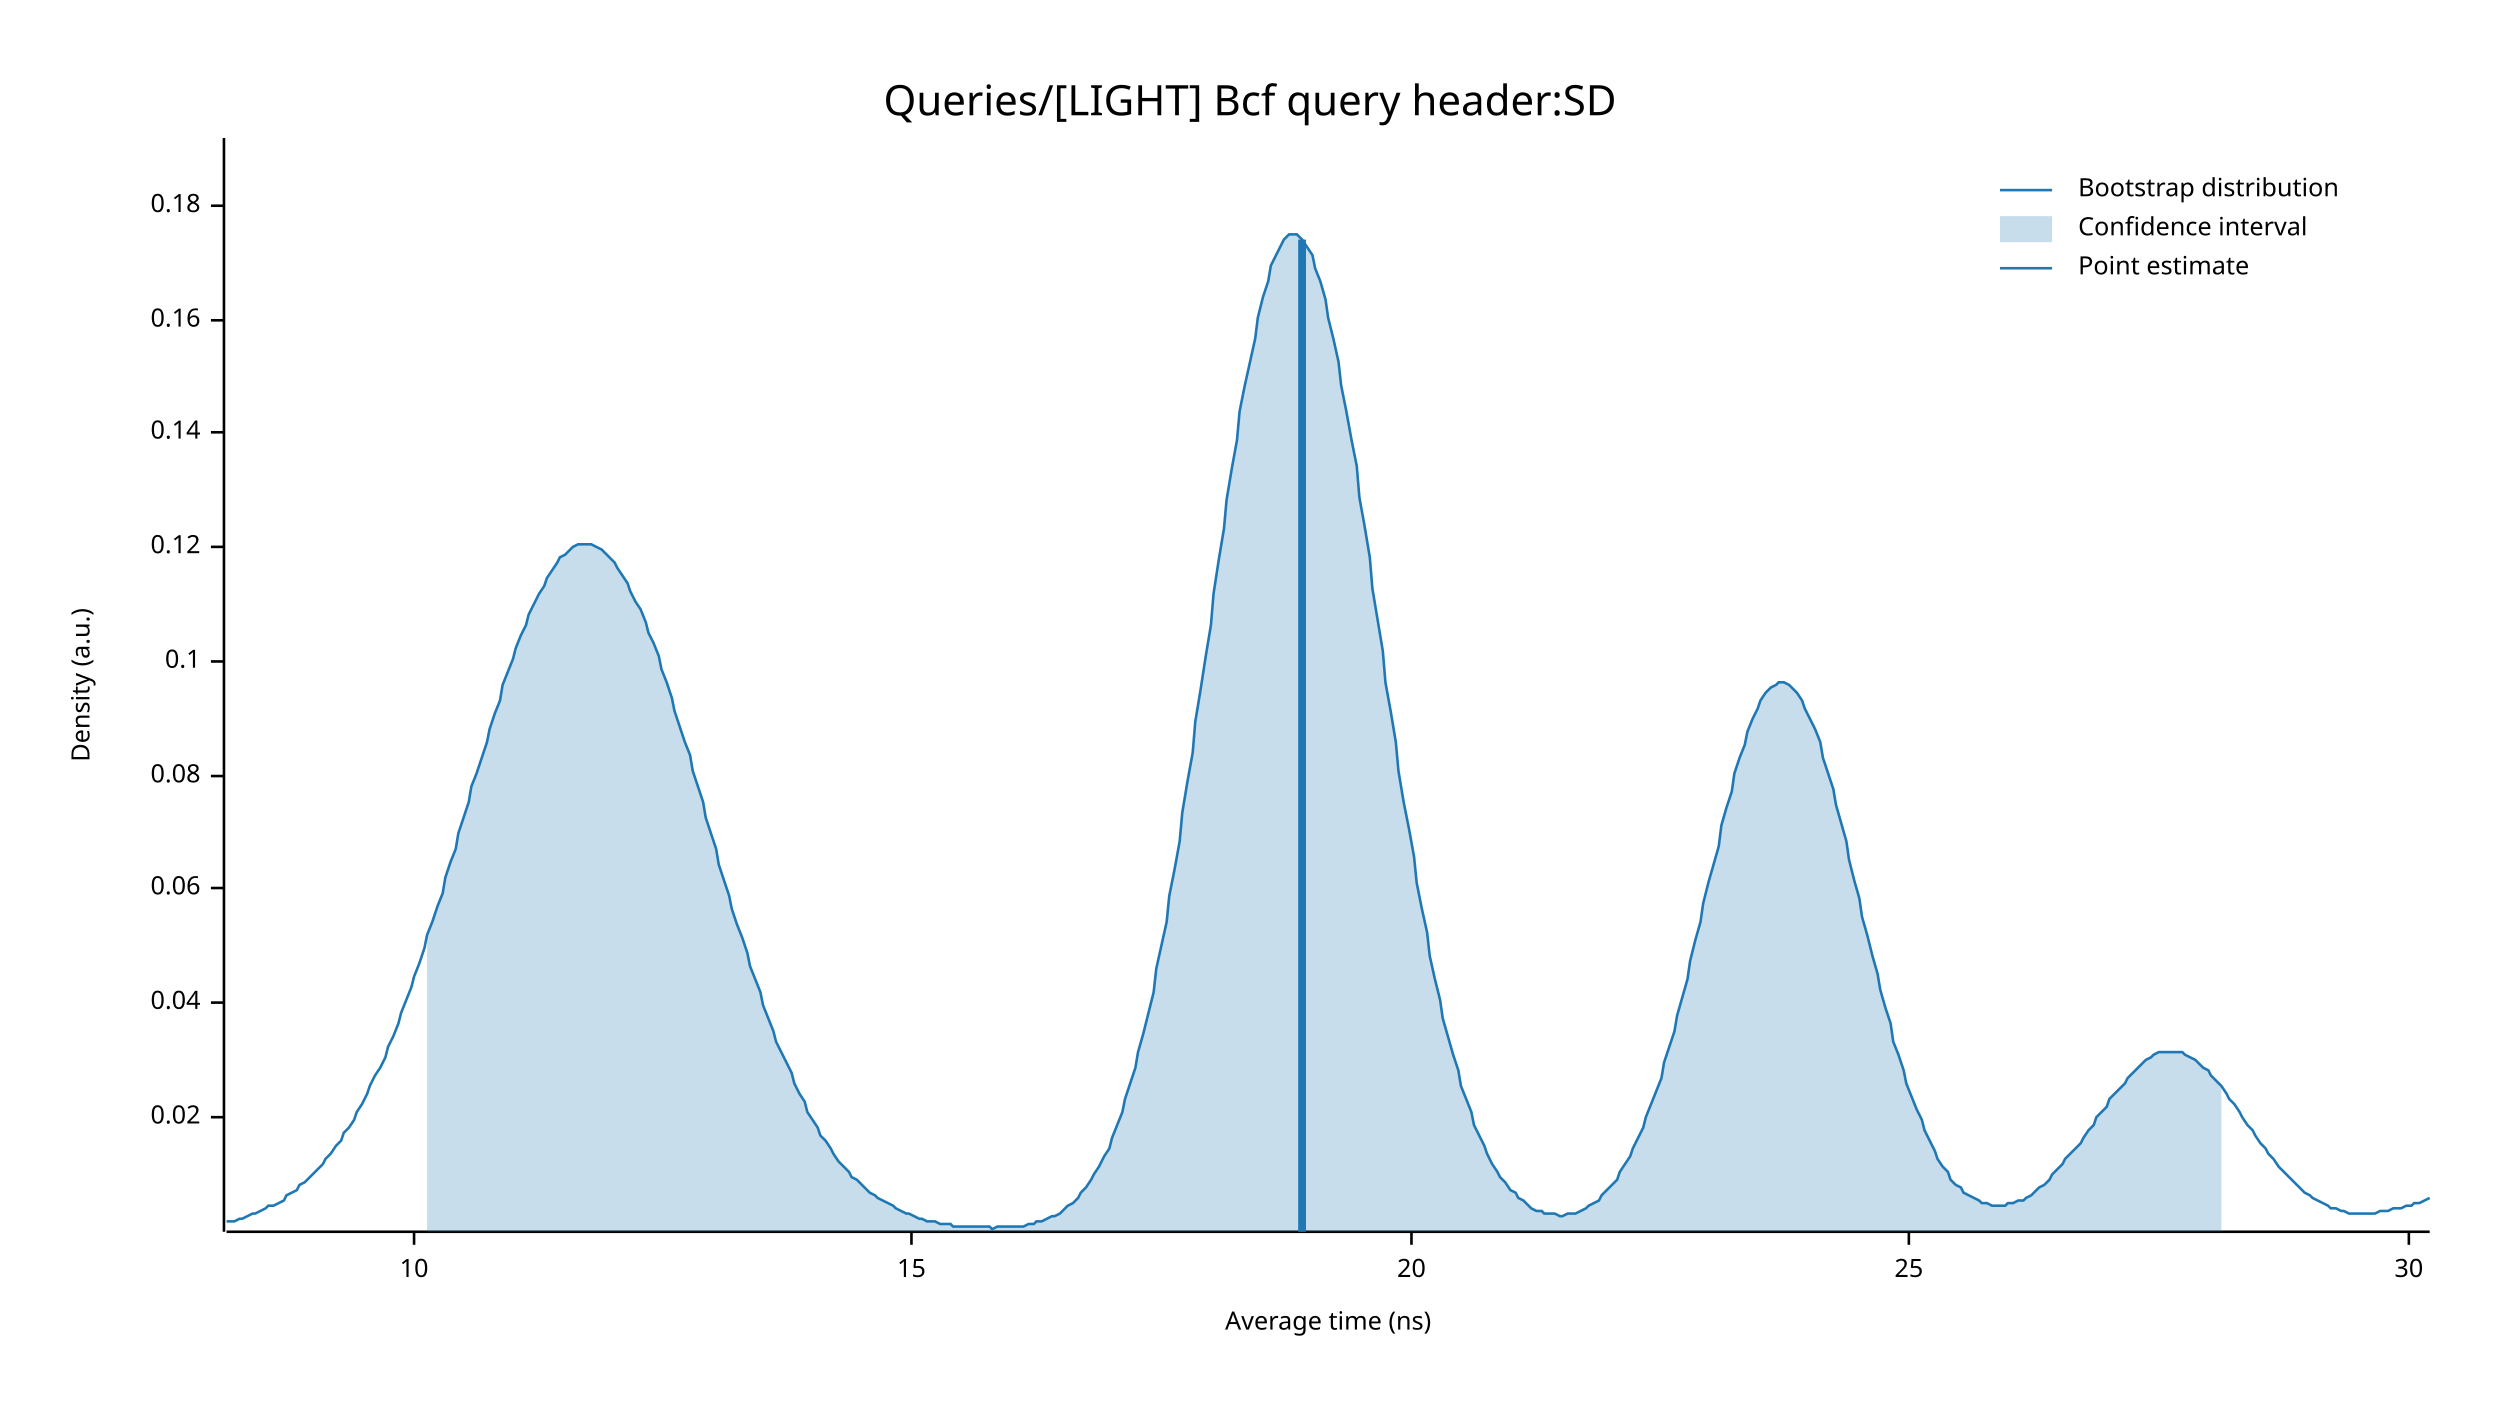
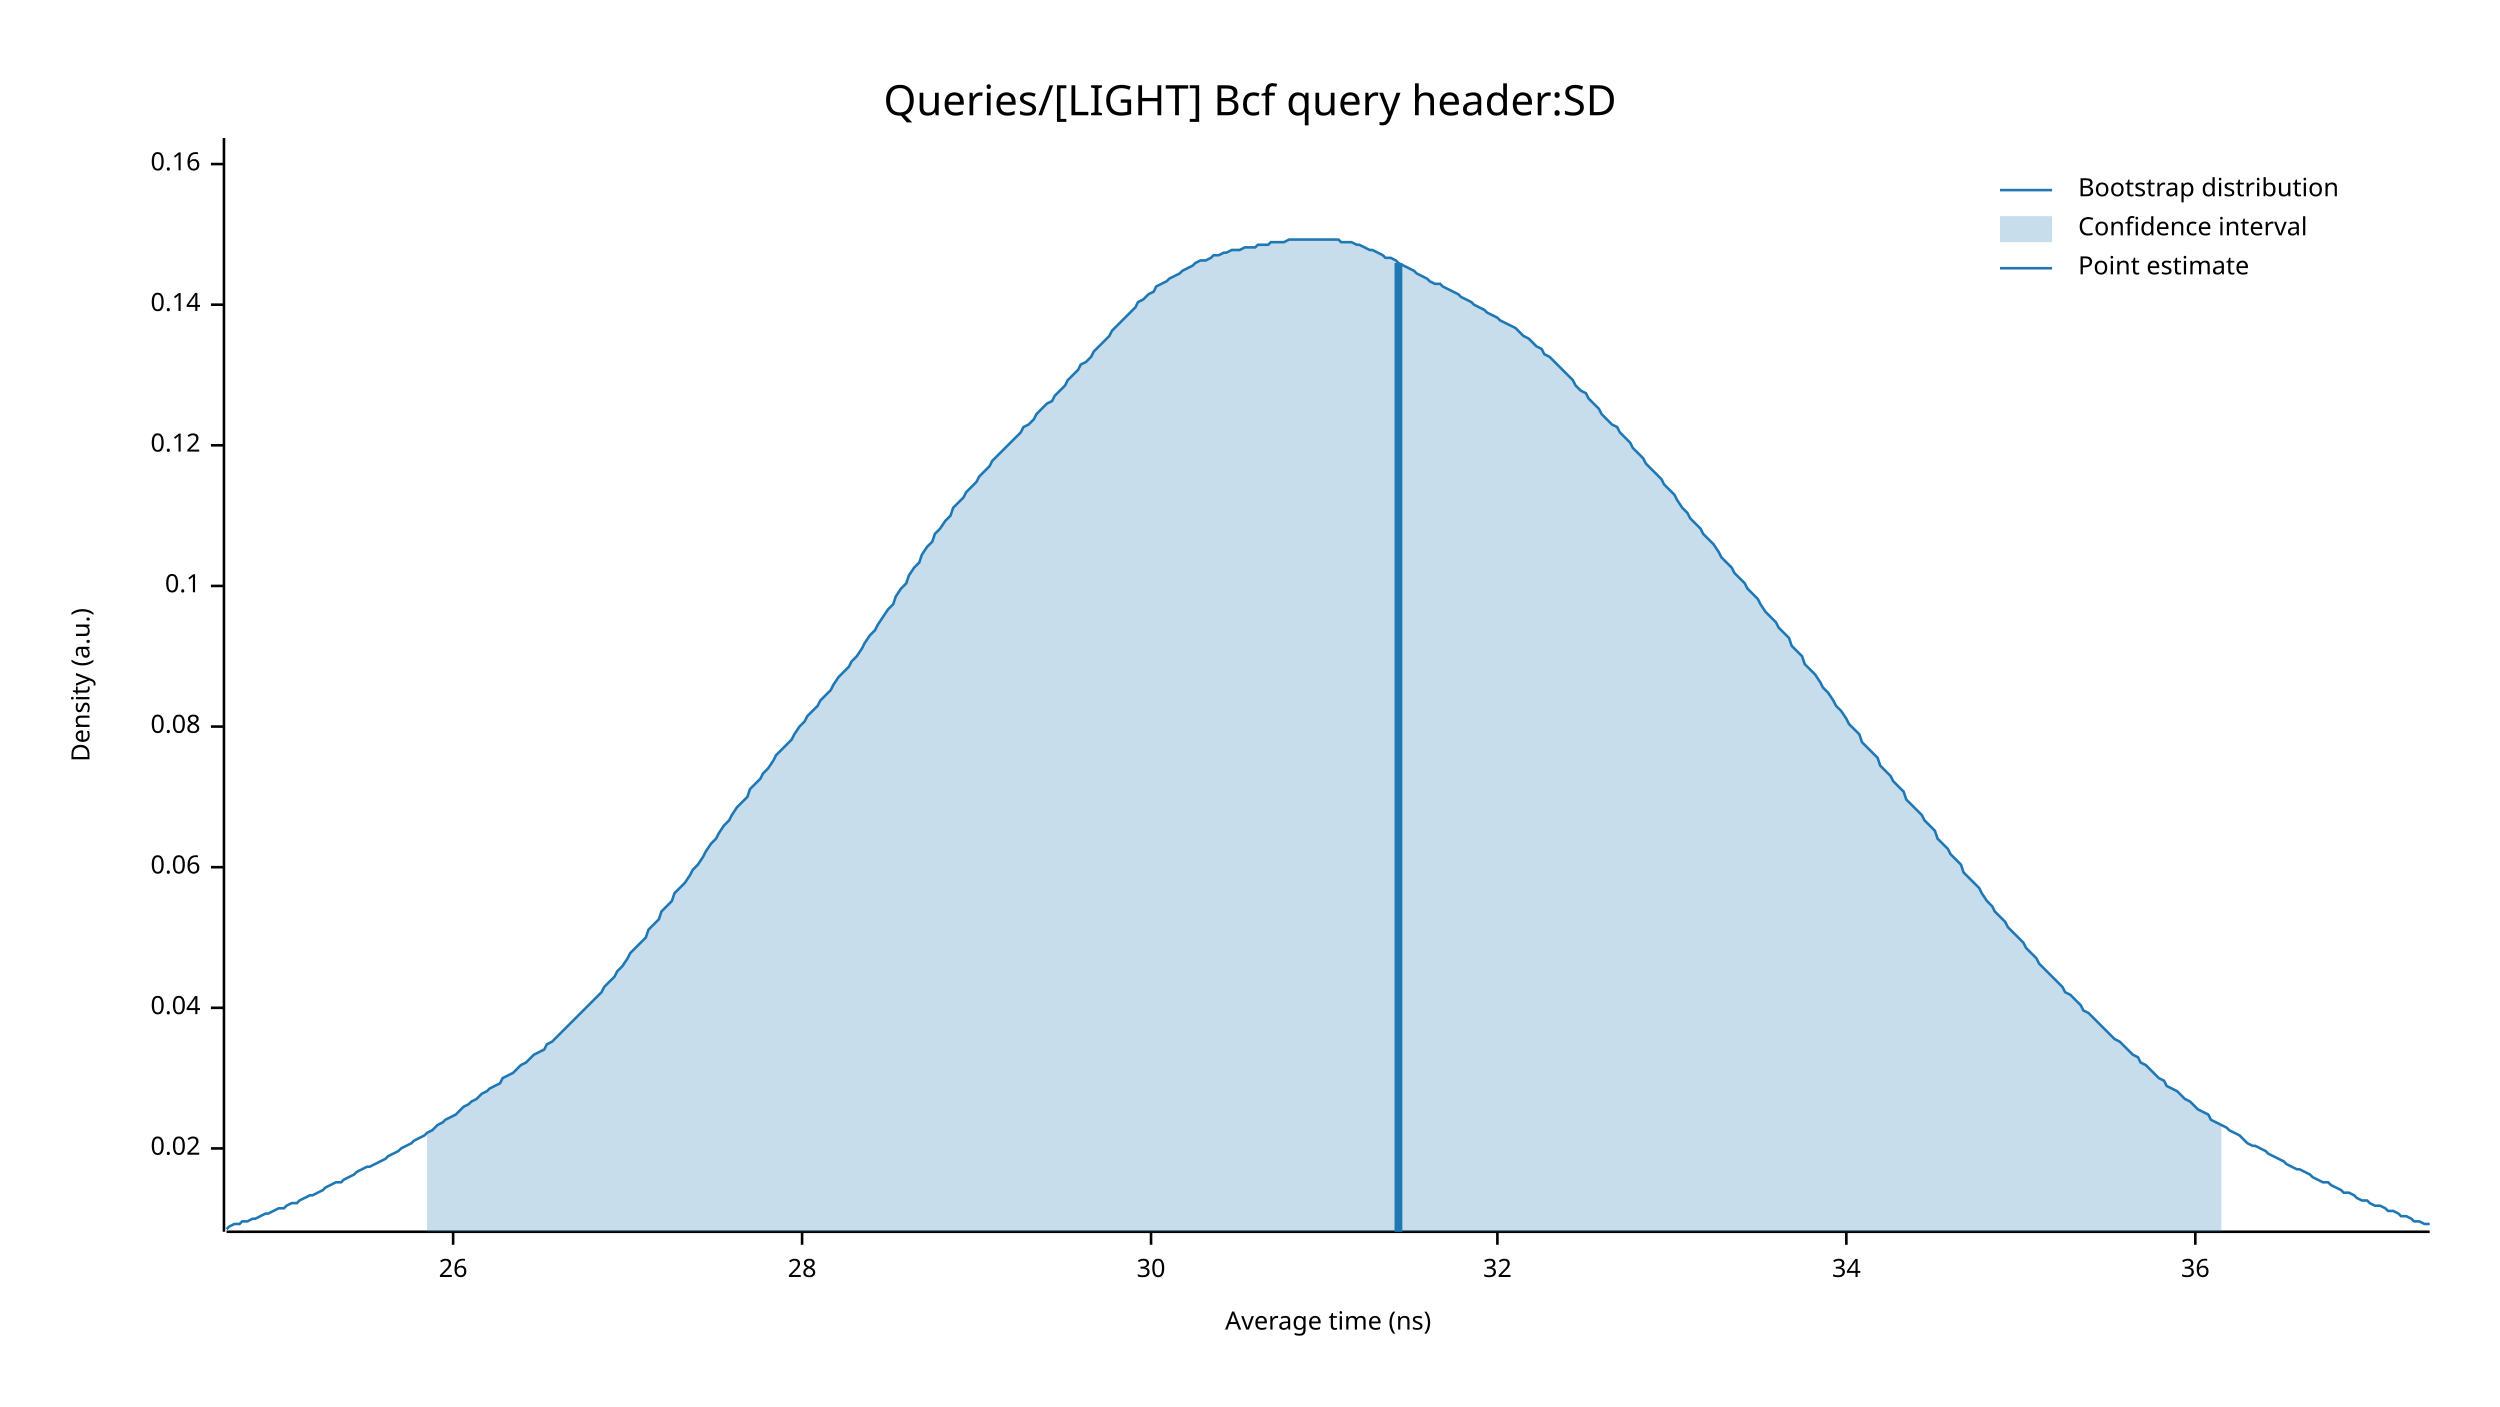
<svg xmlns="http://www.w3.org/2000/svg" width="960" height="540" viewBox="0 0 960 540">
  <text x="480" y="32" dy="0.76em" text-anchor="middle" font-family="sans-serif" font-size="16.129" opacity="1" fill="#000000">
Queries/[LIGHT] Bcf query header:SD
</text>
  <text x="27" y="263" dy="0.76em" text-anchor="middle" font-family="sans-serif" font-size="9.677" opacity="1" fill="#000000" transform="rotate(270, 27, 263)">
Density (a.u.)
</text>
  <text x="510" y="513" dy="-0.5ex" text-anchor="middle" font-family="sans-serif" font-size="9.677" opacity="1" fill="#000000">
Average time (ns)
</text>
  <polyline fill="none" opacity="1" stroke="#000000" stroke-width="1" points="86,53 86,473 " />
-   <text x="77" y="429" dy="0.5ex" text-anchor="end" font-family="sans-serif" font-size="9.677" opacity="1" fill="#000000">
+   <text x="77" y="441" dy="0.5ex" text-anchor="end" font-family="sans-serif" font-size="9.677" opacity="1" fill="#000000">
0.02
</text>
-   <polyline fill="none" opacity="1" stroke="#000000" stroke-width="1" points="81,429 86,429 " />
-   <text x="77" y="385" dy="0.5ex" text-anchor="end" font-family="sans-serif" font-size="9.677" opacity="1" fill="#000000">
+   <polyline fill="none" opacity="1" stroke="#000000" stroke-width="1" points="81,441 86,441 " />
+   <text x="77" y="387" dy="0.5ex" text-anchor="end" font-family="sans-serif" font-size="9.677" opacity="1" fill="#000000">
0.04
</text>
-   <polyline fill="none" opacity="1" stroke="#000000" stroke-width="1" points="81,385 86,385 " />
-   <text x="77" y="341" dy="0.5ex" text-anchor="end" font-family="sans-serif" font-size="9.677" opacity="1" fill="#000000">
+   <polyline fill="none" opacity="1" stroke="#000000" stroke-width="1" points="81,387 86,387 " />
+   <text x="77" y="333" dy="0.5ex" text-anchor="end" font-family="sans-serif" font-size="9.677" opacity="1" fill="#000000">
0.06
</text>
-   <polyline fill="none" opacity="1" stroke="#000000" stroke-width="1" points="81,341 86,341 " />
-   <text x="77" y="298" dy="0.5ex" text-anchor="end" font-family="sans-serif" font-size="9.677" opacity="1" fill="#000000">
+   <polyline fill="none" opacity="1" stroke="#000000" stroke-width="1" points="81,333 86,333 " />
+   <text x="77" y="279" dy="0.5ex" text-anchor="end" font-family="sans-serif" font-size="9.677" opacity="1" fill="#000000">
0.08
</text>
-   <polyline fill="none" opacity="1" stroke="#000000" stroke-width="1" points="81,298 86,298 " />
-   <text x="77" y="254" dy="0.5ex" text-anchor="end" font-family="sans-serif" font-size="9.677" opacity="1" fill="#000000">
+   <polyline fill="none" opacity="1" stroke="#000000" stroke-width="1" points="81,279 86,279 " />
+   <text x="77" y="225" dy="0.5ex" text-anchor="end" font-family="sans-serif" font-size="9.677" opacity="1" fill="#000000">
0.1
</text>
-   <polyline fill="none" opacity="1" stroke="#000000" stroke-width="1" points="81,254 86,254 " />
-   <text x="77" y="210" dy="0.5ex" text-anchor="end" font-family="sans-serif" font-size="9.677" opacity="1" fill="#000000">
+   <polyline fill="none" opacity="1" stroke="#000000" stroke-width="1" points="81,225 86,225 " />
+   <text x="77" y="171" dy="0.5ex" text-anchor="end" font-family="sans-serif" font-size="9.677" opacity="1" fill="#000000">
0.12
</text>
-   <polyline fill="none" opacity="1" stroke="#000000" stroke-width="1" points="81,210 86,210 " />
-   <text x="77" y="166" dy="0.5ex" text-anchor="end" font-family="sans-serif" font-size="9.677" opacity="1" fill="#000000">
+   <polyline fill="none" opacity="1" stroke="#000000" stroke-width="1" points="81,171 86,171 " />
+   <text x="77" y="117" dy="0.5ex" text-anchor="end" font-family="sans-serif" font-size="9.677" opacity="1" fill="#000000">
0.14
</text>
-   <polyline fill="none" opacity="1" stroke="#000000" stroke-width="1" points="81,166 86,166 " />
-   <text x="77" y="123" dy="0.5ex" text-anchor="end" font-family="sans-serif" font-size="9.677" opacity="1" fill="#000000">
+   <polyline fill="none" opacity="1" stroke="#000000" stroke-width="1" points="81,117 86,117 " />
+   <text x="77" y="63" dy="0.5ex" text-anchor="end" font-family="sans-serif" font-size="9.677" opacity="1" fill="#000000">
0.16
</text>
-   <polyline fill="none" opacity="1" stroke="#000000" stroke-width="1" points="81,123 86,123 " />
-   <text x="77" y="79" dy="0.5ex" text-anchor="end" font-family="sans-serif" font-size="9.677" opacity="1" fill="#000000">
- 0.18
+   <polyline fill="none" opacity="1" stroke="#000000" stroke-width="1" points="81,63 86,63 " />
+   <polyline fill="none" opacity="1" stroke="#000000" stroke-width="1" points="87,473 933,473 " />
+   <text x="174" y="483" dy="0.76em" text-anchor="middle" font-family="sans-serif" font-size="9.677" opacity="1" fill="#000000">
+ 26
</text>
-   <polyline fill="none" opacity="1" stroke="#000000" stroke-width="1" points="81,79 86,79 " />
-   <polyline fill="none" opacity="1" stroke="#000000" stroke-width="1" points="87,473 933,473 " />
-   <text x="159" y="483" dy="0.76em" text-anchor="middle" font-family="sans-serif" font-size="9.677" opacity="1" fill="#000000">
- 10
+   <polyline fill="none" opacity="1" stroke="#000000" stroke-width="1" points="174,473 174,478 " />
+   <text x="308" y="483" dy="0.76em" text-anchor="middle" font-family="sans-serif" font-size="9.677" opacity="1" fill="#000000">
+ 28
</text>
-   <polyline fill="none" opacity="1" stroke="#000000" stroke-width="1" points="159,473 159,478 " />
-   <text x="350" y="483" dy="0.76em" text-anchor="middle" font-family="sans-serif" font-size="9.677" opacity="1" fill="#000000">
- 15
- </text>
-   <polyline fill="none" opacity="1" stroke="#000000" stroke-width="1" points="350,473 350,478 " />
-   <text x="542" y="483" dy="0.76em" text-anchor="middle" font-family="sans-serif" font-size="9.677" opacity="1" fill="#000000">
- 20
- </text>
-   <polyline fill="none" opacity="1" stroke="#000000" stroke-width="1" points="542,473 542,478 " />
-   <text x="733" y="483" dy="0.76em" text-anchor="middle" font-family="sans-serif" font-size="9.677" opacity="1" fill="#000000">
- 25
- </text>
-   <polyline fill="none" opacity="1" stroke="#000000" stroke-width="1" points="733,473 733,478 " />
-   <text x="925" y="483" dy="0.76em" text-anchor="middle" font-family="sans-serif" font-size="9.677" opacity="1" fill="#000000">
+   <polyline fill="none" opacity="1" stroke="#000000" stroke-width="1" points="308,473 308,478 " />
+   <text x="442" y="483" dy="0.76em" text-anchor="middle" font-family="sans-serif" font-size="9.677" opacity="1" fill="#000000">
30
</text>
-   <polyline fill="none" opacity="1" stroke="#000000" stroke-width="1" points="925,473 925,478 " />
-   <polyline fill="none" opacity="1" stroke="#1F78B4" stroke-width="1" points="87,469 88,469 90,469 92,468 93,468 95,467 97,466 98,466 100,465 102,464 103,463 105,463 107,462 109,461 110,459 112,458 114,457 115,455 117,454 119,452 120,451 122,449 124,447 125,445 127,443 129,440 131,438 132,435 134,433 136,430 137,427 139,424 141,420 142,417 144,413 146,410 148,406 149,402 151,398 153,393 154,389 156,384 158,379 159,375 161,370 163,364 164,359 166,354 168,348 170,343 171,337 173,331 175,326 176,320 178,314 180,308 181,302 183,297 185,291 187,285 188,280 190,274 192,269 193,263 195,258 197,253 198,249 200,244 202,240 203,236 205,232 207,228 209,225 210,222 212,219 214,216 215,214 217,213 219,211 220,210 222,209 224,209 226,209 227,209 229,210 231,211 232,212 234,214 236,216 237,218 239,221 241,224 242,227 244,231 246,234 248,239 249,243 251,247 253,252 254,257 256,262 258,268 259,273 261,279 263,285 265,290 266,296 268,302 270,308 271,314 273,320 275,326 276,332 278,338 280,344 281,349 283,355 285,360 287,366 288,371 290,376 292,381 293,386 295,391 297,396 298,400 300,404 302,408 304,412 305,416 307,420 309,423 310,427 312,430 314,433 315,436 317,438 319,441 320,443 322,446 324,448 326,450 327,452 329,453 331,455 332,456 334,458 336,459 337,460 339,461 341,462 343,463 344,464 346,465 348,466 349,466 351,467 353,468 354,468 356,469 358,469 359,469 361,470 363,470 365,470 366,471 368,471 370,471 371,471 373,471 375,471 376,471 378,471 380,471 381,472 383,471 385,471 387,471 388,471 390,471 392,471 393,471 395,470 397,470 398,469 400,469 402,468 404,467 405,467 407,466 409,464 410,463 412,462 414,460 415,458 417,456 419,453 420,451 422,448 424,444 426,441 427,437 429,432 431,427 432,422 434,416 436,410 437,404 439,397 441,389 443,381 444,372 446,363 448,354 449,344 451,334 453,323 454,312 456,300 458,289 459,277 461,265 463,252 465,240 466,228 468,215 470,203 471,192 473,180 475,169 476,158 478,148 480,139 482,130 483,122 485,114 487,108 488,102 490,98 492,94 493,92 495,90 497,90 498,90 500,92 502,95 504,98 505,103 507,108 509,115 510,122 512,130 514,139 515,148 517,158 519,169 521,179 522,191 524,202 526,214 527,226 529,238 531,250 532,262 534,273 536,285 537,296 539,308 541,318 543,329 544,339 546,349 548,358 549,367 551,376 553,384 554,391 556,398 558,405 560,411 561,417 563,422 565,427 566,432 568,436 570,440 571,443 573,447 575,450 576,452 578,454 580,457 582,458 583,460 585,461 587,463 588,464 590,465 592,465 593,466 595,466 597,466 599,467 600,467 602,466 604,466 605,466 607,465 609,464 610,463 612,462 614,461 615,459 617,457 619,455 621,453 622,450 624,447 626,444 627,441 629,437 631,433 632,429 634,424 636,419 638,414 639,408 641,402 643,396 644,390 646,383 648,376 649,369 651,361 653,354 654,347 656,339 658,332 660,325 661,317 663,310 665,304 666,297 668,291 670,286 671,281 673,276 675,272 676,269 678,266 680,264 682,263 683,262 685,262 687,263 688,264 690,266 692,269 693,272 695,276 697,280 699,285 700,291 702,297 704,303 705,309 707,316 709,323 710,330 712,338 714,345 715,352 717,359 719,367 721,374 722,380 724,387 726,393 727,400 729,405 731,411 732,416 734,421 736,426 738,430 739,434 741,438 743,442 744,445 746,448 748,450 749,453 751,455 753,456 754,458 756,459 758,460 760,461 761,462 763,462 765,463 766,463 768,463 770,463 771,462 773,462 775,461 777,461 778,460 780,459 782,457 783,456 785,455 787,453 788,451 790,449 792,447 793,445 795,443 797,441 799,439 800,437 802,434 804,432 805,429 807,427 809,425 810,422 812,420 814,418 816,416 817,414 819,412 821,410 822,409 824,407 826,406 827,405 829,404 831,404 832,404 834,404 836,404 838,404 839,405 841,406 843,407 844,408 846,410 848,411 849,413 851,415 853,417 855,420 856,422 858,424 860,427 861,429 863,432 865,434 866,436 868,439 870,441 871,443 873,445 875,448 877,450 878,451 880,453 882,455 883,456 885,458 887,459 888,460 890,461 892,462 894,463 895,464 897,464 899,465 900,465 902,466 904,466 905,466 907,466 909,466 910,466 912,466 914,465 916,465 917,465 919,464 921,464 922,464 924,463 926,463 927,462 929,462 931,461 933,460 " />
-   <polygon opacity="0.25" fill="#1F78B4" points="164,359 166,354 168,348 170,343 171,337 173,331 175,326 176,320 178,314 180,308 181,302 183,297 185,291 187,285 188,280 190,274 192,269 193,263 195,258 197,253 198,249 200,244 202,240 203,236 205,232 207,228 209,225 210,222 212,219 214,216 215,214 217,213 219,211 220,210 222,209 224,209 226,209 227,209 229,210 231,211 232,212 234,214 236,216 237,218 239,221 241,224 242,227 244,231 246,234 248,239 249,243 251,247 253,252 254,257 256,262 258,268 259,273 261,279 263,285 265,290 266,296 268,302 270,308 271,314 273,320 275,326 276,332 278,338 280,344 281,349 283,355 285,360 287,366 288,371 290,376 292,381 293,386 295,391 297,396 298,400 300,404 302,408 304,412 305,416 307,420 309,423 310,427 312,430 314,433 315,436 317,438 319,441 320,443 322,446 324,448 326,450 327,452 329,453 331,455 332,456 334,458 336,459 337,460 339,461 341,462 343,463 344,464 346,465 348,466 349,466 351,467 353,468 354,468 356,469 358,469 359,469 361,470 363,470 365,470 366,471 368,471 370,471 371,471 373,471 375,471 376,471 378,471 380,471 381,472 383,471 385,471 387,471 388,471 390,471 392,471 393,471 395,470 397,470 398,469 400,469 402,468 404,467 405,467 407,466 409,464 410,463 412,462 414,460 415,458 417,456 419,453 420,451 422,448 424,444 426,441 427,437 429,432 431,427 432,422 434,416 436,410 437,404 439,397 441,389 443,381 444,372 446,363 448,354 449,344 451,334 453,323 454,312 456,300 458,289 459,277 461,265 463,252 465,240 466,228 468,215 470,203 471,192 473,180 475,169 476,158 478,148 480,139 482,130 483,122 485,114 487,108 488,102 490,98 492,94 493,92 495,90 497,90 498,90 500,92 502,95 504,98 505,103 507,108 509,115 510,122 512,130 514,139 515,148 517,158 519,169 521,179 522,191 524,202 526,214 527,226 529,238 531,250 532,262 534,273 536,285 537,296 539,308 541,318 543,329 544,339 546,349 548,358 549,367 551,376 553,384 554,391 556,398 558,405 560,411 561,417 563,422 565,427 566,432 568,436 570,440 571,443 573,447 575,450 576,452 578,454 580,457 582,458 583,460 585,461 587,463 588,464 590,465 592,465 593,466 595,466 597,466 599,467 600,467 602,466 604,466 605,466 607,465 609,464 610,463 612,462 614,461 615,459 617,457 619,455 621,453 622,450 624,447 626,444 627,441 629,437 631,433 632,429 634,424 636,419 638,414 639,408 641,402 643,396 644,390 646,383 648,376 649,369 651,361 653,354 654,347 656,339 658,332 660,325 661,317 663,310 665,304 666,297 668,291 670,286 671,281 673,276 675,272 676,269 678,266 680,264 682,263 683,262 685,262 687,263 688,264 690,266 692,269 693,272 695,276 697,280 699,285 700,291 702,297 704,303 705,309 707,316 709,323 710,330 712,338 714,345 715,352 717,359 719,367 721,374 722,380 724,387 726,393 727,400 729,405 731,411 732,416 734,421 736,426 738,430 739,434 741,438 743,442 744,445 746,448 748,450 749,453 751,455 753,456 754,458 756,459 758,460 760,461 761,462 763,462 765,463 766,463 768,463 770,463 771,462 773,462 775,461 777,461 778,460 780,459 782,457 783,456 785,455 787,453 788,451 790,449 792,447 793,445 795,443 797,441 799,439 800,437 802,434 804,432 805,429 807,427 809,425 810,422 812,420 814,418 816,416 817,414 819,412 821,410 822,409 824,407 826,406 827,405 829,404 831,404 832,404 834,404 836,404 838,404 839,405 841,406 843,407 844,408 846,410 848,411 849,413 851,415 853,417 853,473 164,473 " />
-   <polyline fill="none" opacity="1" stroke="#1F78B4" stroke-width="3" points="500,473 500,92 " />
+   <polyline fill="none" opacity="1" stroke="#000000" stroke-width="1" points="442,473 442,478 " />
+   <text x="575" y="483" dy="0.76em" text-anchor="middle" font-family="sans-serif" font-size="9.677" opacity="1" fill="#000000">
+ 32
+ </text>
+   <polyline fill="none" opacity="1" stroke="#000000" stroke-width="1" points="575,473 575,478 " />
+   <text x="709" y="483" dy="0.76em" text-anchor="middle" font-family="sans-serif" font-size="9.677" opacity="1" fill="#000000">
+ 34
+ </text>
+   <polyline fill="none" opacity="1" stroke="#000000" stroke-width="1" points="709,473 709,478 " />
+   <text x="843" y="483" dy="0.76em" text-anchor="middle" font-family="sans-serif" font-size="9.677" opacity="1" fill="#000000">
+ 36
+ </text>
+   <polyline fill="none" opacity="1" stroke="#000000" stroke-width="1" points="843,473 843,478 " />
+   <polyline fill="none" opacity="1" stroke="#1F78B4" stroke-width="1" points="87,472 88,471 90,470 92,470 93,469 95,469 97,468 98,468 100,467 102,466 103,466 105,465 107,464 109,464 110,463 112,462 114,462 115,461 117,460 119,459 120,459 122,458 124,457 125,456 127,455 129,454 131,454 132,453 134,452 136,451 137,450 139,449 141,448 142,448 144,447 146,446 148,445 149,444 151,443 153,442 154,441 156,440 158,439 159,438 161,437 163,436 164,435 166,434 168,432 170,431 171,430 173,429 175,428 176,427 178,425 180,424 181,423 183,422 185,420 187,419 188,418 190,417 192,416 193,414 195,413 197,412 198,411 200,409 202,408 203,407 205,405 207,404 209,403 210,401 212,400 214,398 215,397 217,395 219,393 220,392 222,390 224,388 226,386 227,385 229,383 231,381 232,379 234,377 236,375 237,373 239,371 241,368 242,366 244,364 246,362 248,360 249,357 251,355 253,353 254,350 256,348 258,346 259,343 261,341 263,339 265,336 266,334 268,332 270,329 271,327 273,324 275,322 276,320 278,317 280,315 281,313 283,310 285,308 287,306 288,303 290,301 292,299 293,297 295,295 297,292 298,290 300,288 302,286 304,284 305,282 307,279 309,277 310,275 312,273 314,271 315,269 317,267 319,265 320,263 322,260 324,258 326,256 327,254 329,252 331,249 332,247 334,244 336,242 337,240 339,237 341,234 343,232 344,229 346,226 348,224 349,221 351,218 353,216 354,213 356,210 358,208 359,205 361,203 363,200 365,198 366,195 368,193 370,191 371,189 373,187 375,185 376,183 378,181 380,179 381,177 383,175 385,173 387,171 388,170 390,168 392,166 393,164 395,163 397,161 398,159 400,157 402,155 404,154 405,152 407,150 409,148 410,146 412,144 414,142 415,140 417,139 419,137 420,135 422,133 424,131 426,129 427,127 429,125 431,123 432,122 434,120 436,118 437,116 439,115 441,113 443,112 444,110 446,109 448,108 449,107 451,106 453,105 454,104 456,103 458,102 459,101 461,100 463,100 465,99 466,98 468,98 470,97 471,97 473,96 475,96 476,96 478,95 480,95 482,95 483,94 485,94 487,94 488,93 490,93 492,93 493,93 495,92 497,92 498,92 500,92 502,92 504,92 505,92 507,92 509,92 510,92 512,92 514,92 515,93 517,93 519,93 521,94 522,94 524,95 526,96 527,96 529,97 531,98 532,99 534,99 536,100 537,101 539,102 541,103 543,104 544,105 546,106 548,107 549,108 551,109 553,109 554,110 556,111 558,112 560,113 561,114 563,115 565,116 566,117 568,118 570,119 571,120 573,121 575,122 576,123 578,124 580,125 582,126 583,127 585,129 587,130 588,131 590,133 592,134 593,136 595,137 597,139 599,141 600,142 602,144 604,146 605,148 607,150 609,151 610,153 612,155 614,157 615,159 617,161 619,163 621,164 622,166 624,168 626,170 627,172 629,174 631,176 632,178 634,180 636,182 638,184 639,186 641,188 643,190 644,192 646,195 648,197 649,199 651,201 653,203 654,205 656,207 658,209 660,212 661,214 663,216 665,218 666,220 668,222 670,224 671,226 673,228 675,230 676,232 678,235 680,237 682,239 683,241 685,243 687,245 688,248 690,250 692,252 693,255 695,257 697,259 699,262 700,264 702,266 704,269 705,271 707,273 709,276 710,278 712,280 714,282 715,285 717,287 719,289 721,291 722,294 724,296 726,298 727,300 729,302 731,304 732,307 734,309 736,311 738,313 739,315 741,317 743,319 744,322 746,324 748,326 749,328 751,330 753,332 754,335 756,337 758,339 760,341 761,343 763,346 765,348 766,350 768,352 770,354 771,356 773,358 775,360 777,362 778,364 780,366 782,368 783,370 785,372 787,374 788,375 790,377 792,379 793,381 795,382 797,384 799,386 800,388 802,389 804,391 805,392 807,394 809,396 810,397 812,399 814,400 816,402 817,403 819,405 821,406 822,408 824,409 826,411 827,412 829,414 831,415 832,417 834,418 836,419 838,421 839,422 841,423 843,425 844,426 846,427 848,428 849,430 851,431 853,432 855,433 856,434 858,435 860,436 861,437 863,439 865,440 866,440 868,441 870,442 871,443 873,444 875,445 877,446 878,447 880,448 882,449 883,449 885,450 887,451 888,452 890,453 892,454 894,454 895,455 897,456 899,457 900,458 902,458 904,459 905,460 907,461 909,461 910,462 912,463 914,463 916,464 917,465 919,465 921,466 922,467 924,467 926,468 927,469 929,469 931,470 933,470 " />
+   <polygon opacity="0.25" fill="#1F78B4" points="164,435 166,434 168,432 170,431 171,430 173,429 175,428 176,427 178,425 180,424 181,423 183,422 185,420 187,419 188,418 190,417 192,416 193,414 195,413 197,412 198,411 200,409 202,408 203,407 205,405 207,404 209,403 210,401 212,400 214,398 215,397 217,395 219,393 220,392 222,390 224,388 226,386 227,385 229,383 231,381 232,379 234,377 236,375 237,373 239,371 241,368 242,366 244,364 246,362 248,360 249,357 251,355 253,353 254,350 256,348 258,346 259,343 261,341 263,339 265,336 266,334 268,332 270,329 271,327 273,324 275,322 276,320 278,317 280,315 281,313 283,310 285,308 287,306 288,303 290,301 292,299 293,297 295,295 297,292 298,290 300,288 302,286 304,284 305,282 307,279 309,277 310,275 312,273 314,271 315,269 317,267 319,265 320,263 322,260 324,258 326,256 327,254 329,252 331,249 332,247 334,244 336,242 337,240 339,237 341,234 343,232 344,229 346,226 348,224 349,221 351,218 353,216 354,213 356,210 358,208 359,205 361,203 363,200 365,198 366,195 368,193 370,191 371,189 373,187 375,185 376,183 378,181 380,179 381,177 383,175 385,173 387,171 388,170 390,168 392,166 393,164 395,163 397,161 398,159 400,157 402,155 404,154 405,152 407,150 409,148 410,146 412,144 414,142 415,140 417,139 419,137 420,135 422,133 424,131 426,129 427,127 429,125 431,123 432,122 434,120 436,118 437,116 439,115 441,113 443,112 444,110 446,109 448,108 449,107 451,106 453,105 454,104 456,103 458,102 459,101 461,100 463,100 465,99 466,98 468,98 470,97 471,97 473,96 475,96 476,96 478,95 480,95 482,95 483,94 485,94 487,94 488,93 490,93 492,93 493,93 495,92 497,92 498,92 500,92 502,92 504,92 505,92 507,92 509,92 510,92 512,92 514,92 515,93 517,93 519,93 521,94 522,94 524,95 526,96 527,96 529,97 531,98 532,99 534,99 536,100 537,101 539,102 541,103 543,104 544,105 546,106 548,107 549,108 551,109 553,109 554,110 556,111 558,112 560,113 561,114 563,115 565,116 566,117 568,118 570,119 571,120 573,121 575,122 576,123 578,124 580,125 582,126 583,127 585,129 587,130 588,131 590,133 592,134 593,136 595,137 597,139 599,141 600,142 602,144 604,146 605,148 607,150 609,151 610,153 612,155 614,157 615,159 617,161 619,163 621,164 622,166 624,168 626,170 627,172 629,174 631,176 632,178 634,180 636,182 638,184 639,186 641,188 643,190 644,192 646,195 648,197 649,199 651,201 653,203 654,205 656,207 658,209 660,212 661,214 663,216 665,218 666,220 668,222 670,224 671,226 673,228 675,230 676,232 678,235 680,237 682,239 683,241 685,243 687,245 688,248 690,250 692,252 693,255 695,257 697,259 699,262 700,264 702,266 704,269 705,271 707,273 709,276 710,278 712,280 714,282 715,285 717,287 719,289 721,291 722,294 724,296 726,298 727,300 729,302 731,304 732,307 734,309 736,311 738,313 739,315 741,317 743,319 744,322 746,324 748,326 749,328 751,330 753,332 754,335 756,337 758,339 760,341 761,343 763,346 765,348 766,350 768,352 770,354 771,356 773,358 775,360 777,362 778,364 780,366 782,368 783,370 785,372 787,374 788,375 790,377 792,379 793,381 795,382 797,384 799,386 800,388 802,389 804,391 805,392 807,394 809,396 810,397 812,399 814,400 816,402 817,403 819,405 821,406 822,408 824,409 826,411 827,412 829,414 831,415 832,417 834,418 836,419 838,421 839,422 841,423 843,425 844,426 846,427 848,428 849,430 851,431 853,432 853,473 164,473 " />
+   <polyline fill="none" opacity="1" stroke="#1F78B4" stroke-width="3" points="537,473 537,101 " />
  <text x="798" y="68" dy="0.76em" text-anchor="start" font-family="sans-serif" font-size="9.677" opacity="1" fill="#000000">
Bootstrap distribution
</text>
  <text x="798" y="83" dy="0.76em" text-anchor="start" font-family="sans-serif" font-size="9.677" opacity="1" fill="#000000">
Confidence interval
</text>
  <text x="798" y="98" dy="0.76em" text-anchor="start" font-family="sans-serif" font-size="9.677" opacity="1" fill="#000000">
Point estimate
</text>
  <polyline fill="none" opacity="1" stroke="#1F78B4" stroke-width="1" points="768,73 788,73 " />
  <rect x="768" y="83" width="20" height="10" opacity="0.25" fill="#1F78B4" stroke="none" />
  <polyline fill="none" opacity="1" stroke="#1F78B4" stroke-width="1" points="768,103 788,103 " />
</svg>
